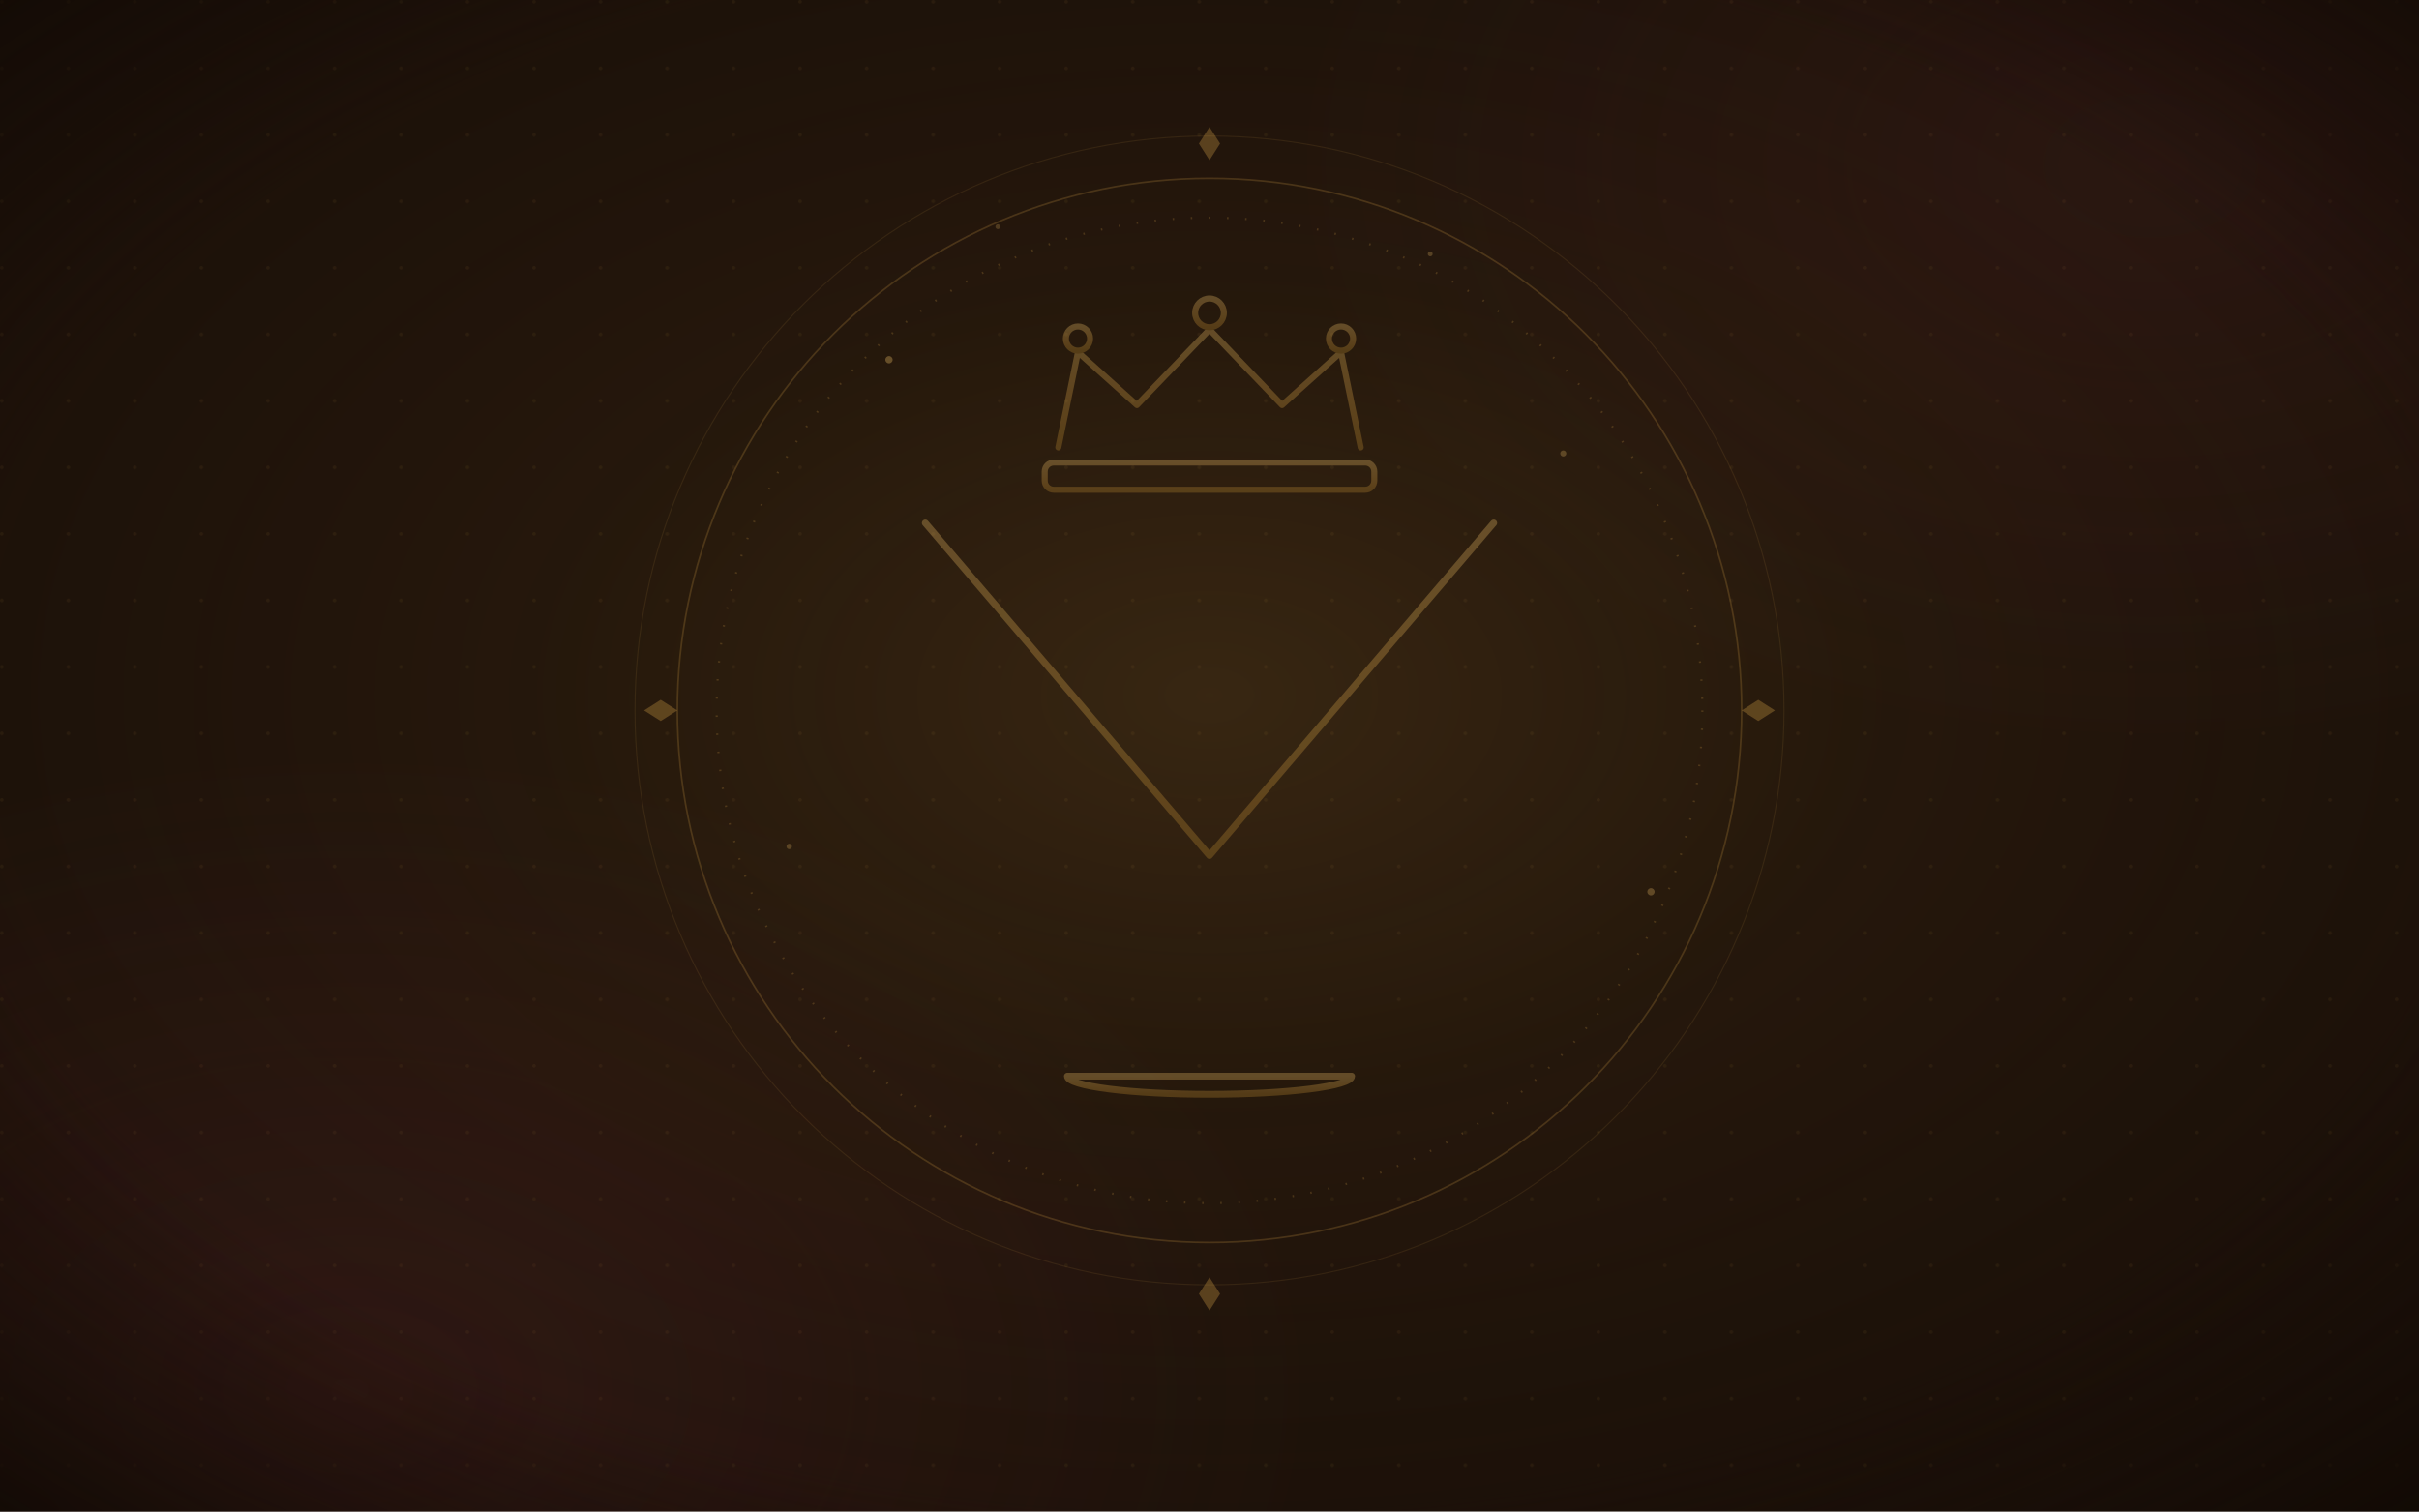
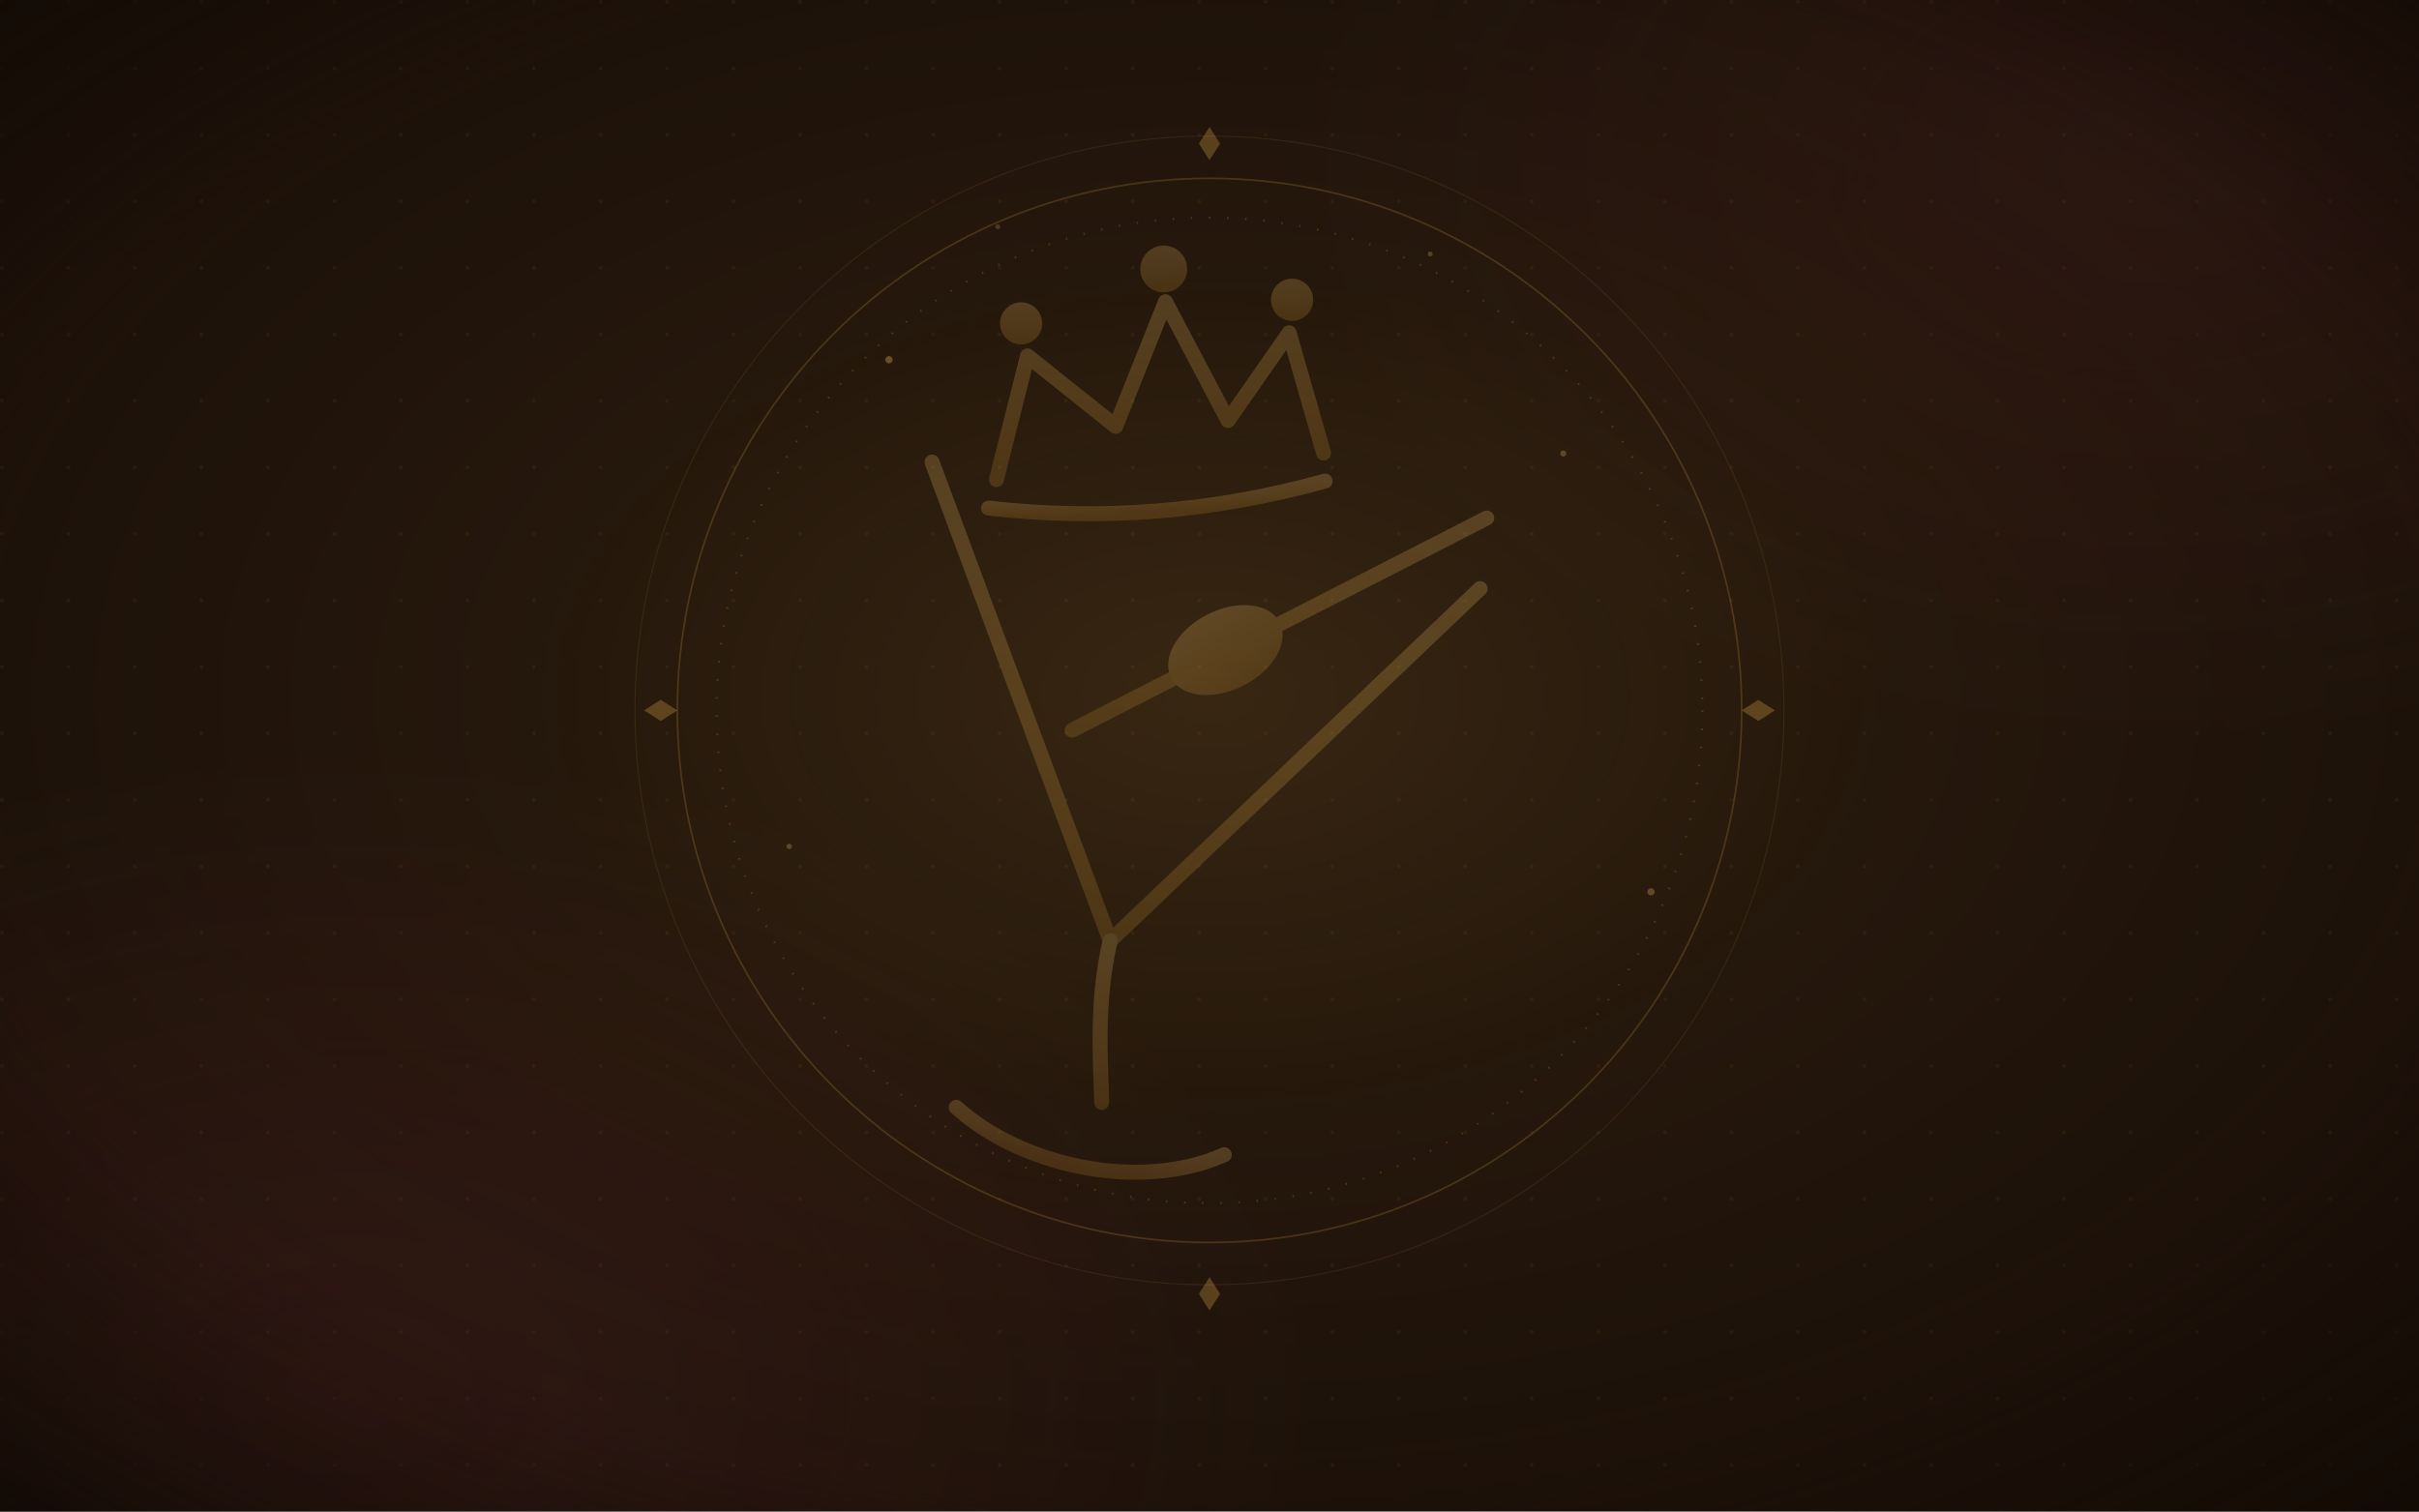
<svg xmlns="http://www.w3.org/2000/svg" viewBox="0 0 1600 1000" preserveAspectRatio="xMidYMid slice">
  <defs>
    <radialGradient id="glow" cx="50%" cy="46%" r="60%">
      <stop offset="0%" stop-color="#D4A045" stop-opacity=".16" />
      <stop offset="45%" stop-color="#D4A045" stop-opacity=".06" />
      <stop offset="100%" stop-color="#D4A045" stop-opacity="0" />
    </radialGradient>
    <radialGradient id="wineGlowA" cx="50%" cy="50%" r="50%">
      <stop offset="0%" stop-color="#722F37" stop-opacity=".38" />
      <stop offset="100%" stop-color="#722F37" stop-opacity="0" />
    </radialGradient>
    <radialGradient id="wineGlowB" cx="50%" cy="50%" r="50%">
      <stop offset="0%" stop-color="#722F37" stop-opacity=".28" />
      <stop offset="100%" stop-color="#722F37" stop-opacity="0" />
    </radialGradient>
    <linearGradient id="goldStroke" x1="0" y1="0" x2="0" y2="1">
      <stop offset="0%" stop-color="#E6B964" />
      <stop offset="55%" stop-color="#D4A045" />
      <stop offset="100%" stop-color="#B8862E" />
    </linearGradient>
    <pattern id="dots" width="44" height="44" patternUnits="userSpaceOnUse">
      <circle cx="1.2" cy="1.2" r="1.2" fill="#D4A045" opacity=".07" />
    </pattern>
    <radialGradient id="vignette" cx="50%" cy="48%" r="72%">
      <stop offset="0%" stop-color="#1A0F08" stop-opacity="0" />
      <stop offset="72%" stop-color="#1A0F08" stop-opacity="0" />
      <stop offset="100%" stop-color="#100904" stop-opacity=".85" />
    </radialGradient>
  </defs>
  <rect width="1600" height="1000" fill="#1A0F08" />
  <rect width="1600" height="1000" fill="url(#dots)" />
  <ellipse cx="230" cy="920" rx="640" ry="420" fill="url(#wineGlowA)" opacity=".55" />
  <ellipse cx="1420" cy="110" rx="560" ry="380" fill="url(#wineGlowB)" opacity=".55" />
  <rect width="1600" height="1000" fill="url(#glow)" />
  <g fill="none" stroke="#D4A045" opacity=".22">
    <circle cx="800" cy="470" r="352" stroke-width="1.1" />
    <circle cx="800" cy="470" r="326" stroke-width="1.4" stroke-dasharray="1 11" />
    <circle cx="800" cy="470" r="380" stroke-width=".7" opacity=".5" />
  </g>
  <g fill="#D4A045" opacity=".32">
    <path d="M800 84 l7 11 -7 11 -7 -11 Z" />
    <path d="M800 845 l7 11 -7 11 -7 -11 Z" />
    <path d="M411 459 l11 7 -11 7 -11 -7 Z" transform="translate(26 4)" />
    <path d="M1178 459 l11 7 -11 7 -11 -7 Z" transform="translate(-15 4)" />
  </g>
-   <g stroke="url(#goldStroke)" fill="none" stroke-linecap="round" stroke-linejoin="round" opacity=".32">
-     <g stroke-width="4">
-       <path d="M700 296 L713 233 L752 268 L800 218 L848 268 L887 233 L900 296" />
-       <path d="M697 306 h206 a6 6 0 0 1 6 6 v6 a6 6 0 0 1 -6 6 h-206 a6 6 0 0 1 -6 -6 v-6 a6 6 0 0 1 6 -6 Z" />
-       <circle cx="713" cy="224" r="8" />
-       <circle cx="800" cy="207" r="9.5" />
-       <circle cx="887" cy="224" r="8" />
+   <g stroke="url(#goldStroke)" fill="none" stroke-width="3.2" stroke-linecap="round" stroke-linejoin="round" opacity=".24" transform="translate(800 470) scale(3.1) translate(-114 -102) rotate(13 100 120)">
+     <g transform="rotate(-16 88 56)">
+       <path d="M54 52 L62 26 L80 42 L92 16 L104 42 L118 24 L124 50" />
+       <path d="M52 58 Q88 64 124 56" />
+       <g fill="url(#goldStroke)" stroke="none">
+         <circle cx="61" cy="19" r="4.5" />
+         <circle cx="92" cy="9" r="5" />
+         <circle cx="119" cy="17" r="4.5" />
+       </g>
    </g>
-     <g stroke-width="4.5">
-       <path d="M610 344 H990" />
-       <path d="M612 346 L800 566 L988 346" />
-       <path d="M800 566 V706" />
-       <path d="M706 712 a94 12 0 0 0 188 0 Z" />
-     </g>
-     <path d="M672 416 H928" stroke-width="3" opacity=".7" stroke-dasharray="4 9" />
+     <path d="M36 58 L164 58" />
+     <path d="M46 72 L154 72" />
+     <path d="M40 61 L100 152 L160 61" />
+     <path d="M158 46 L82 110" />
+     <ellipse cx="110" cy="86" rx="13" ry="8.5" fill="url(#goldStroke)" stroke="none" transform="rotate(-40 110 86)" />
+     <path d="M100 152 C100 166 104 178 106 186" />
+     <path d="M76 194 C92 203 118 203 134 191" />
  </g>
  <g fill="#E6B964">
    <circle cx="588" cy="238" r="2.4" opacity=".34" />
    <circle cx="1034" cy="300" r="2" opacity=".28" />
    <circle cx="522" cy="560" r="1.8" opacity=".26" />
    <circle cx="1092" cy="590" r="2.4" opacity=".3" />
    <circle cx="946" cy="168" r="1.6" opacity=".26" />
    <circle cx="660" cy="150" r="1.6" opacity=".22" />
  </g>
  <rect width="1600" height="1000" fill="url(#vignette)" />
</svg>
